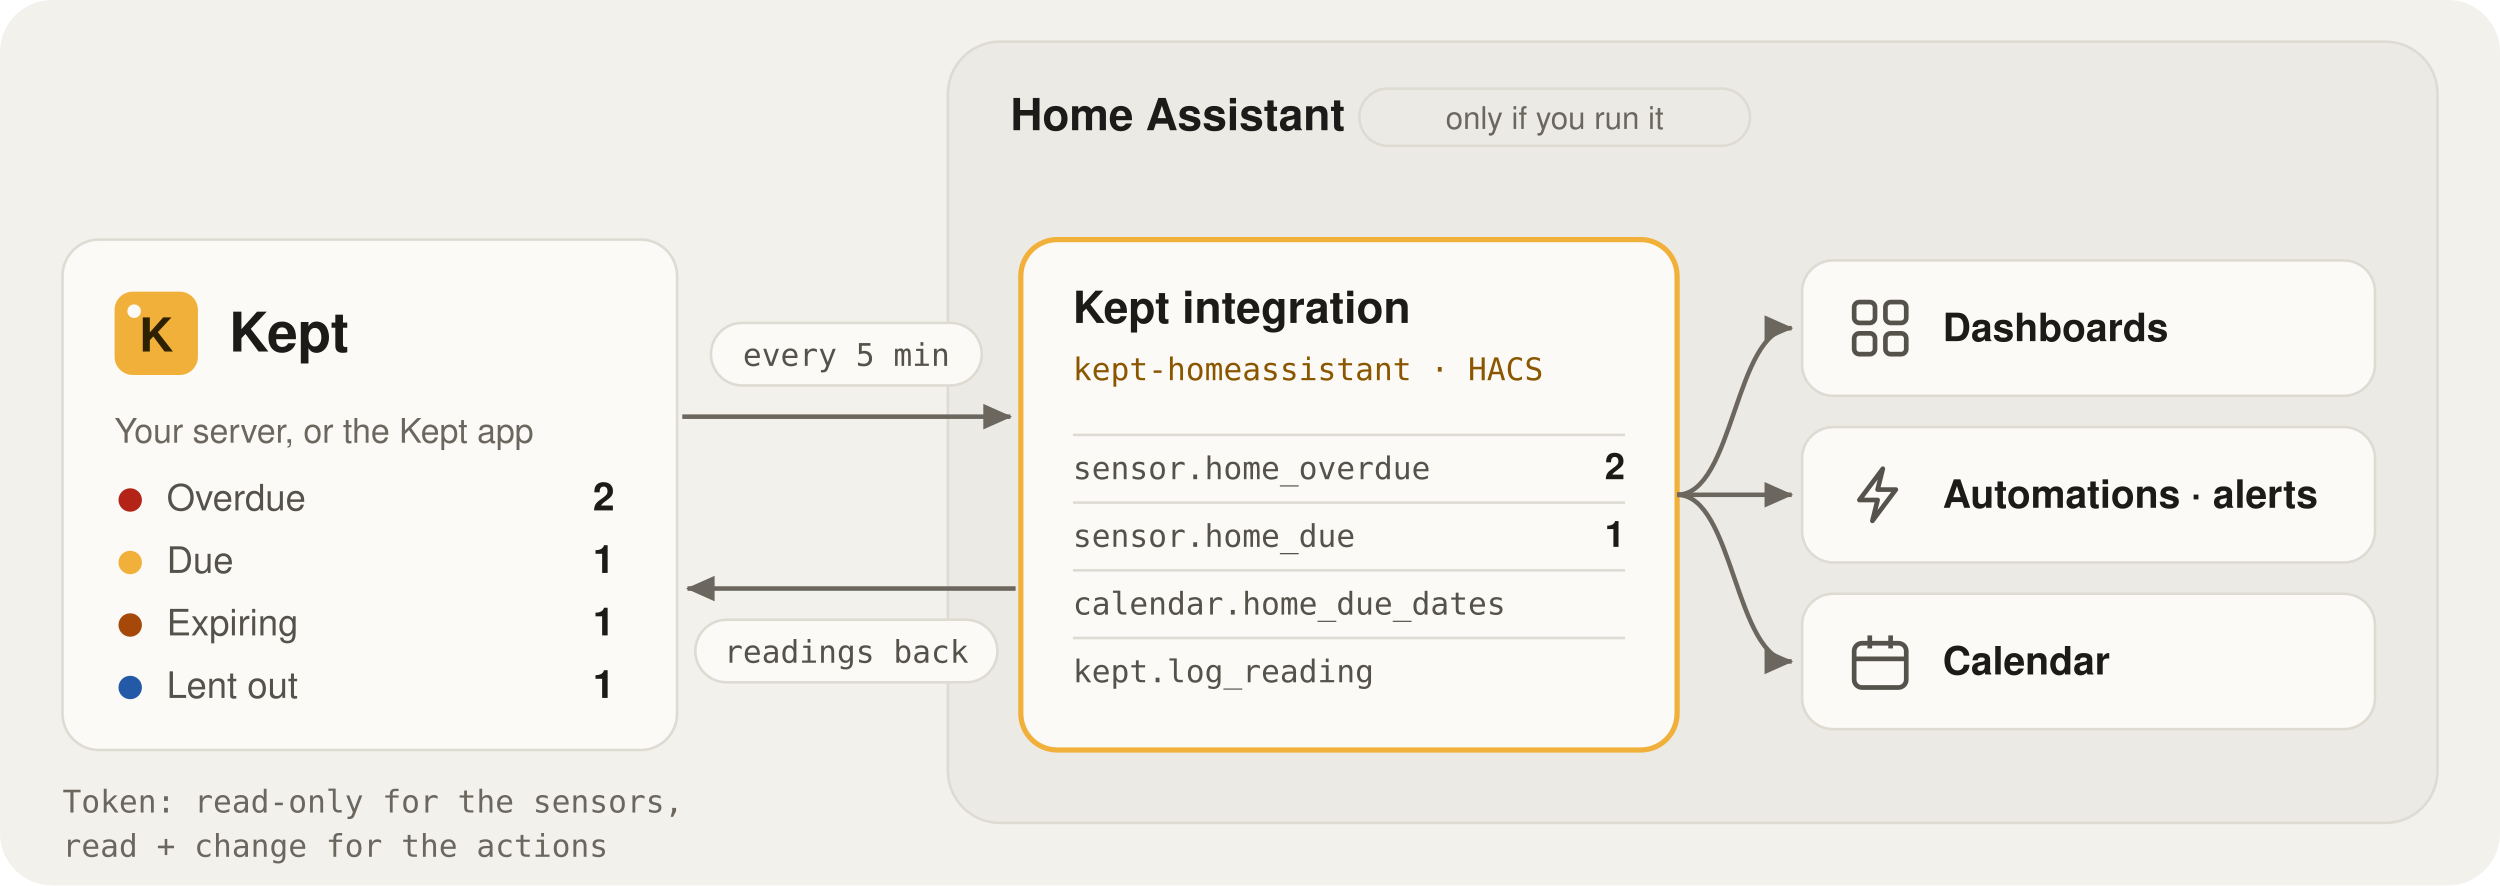
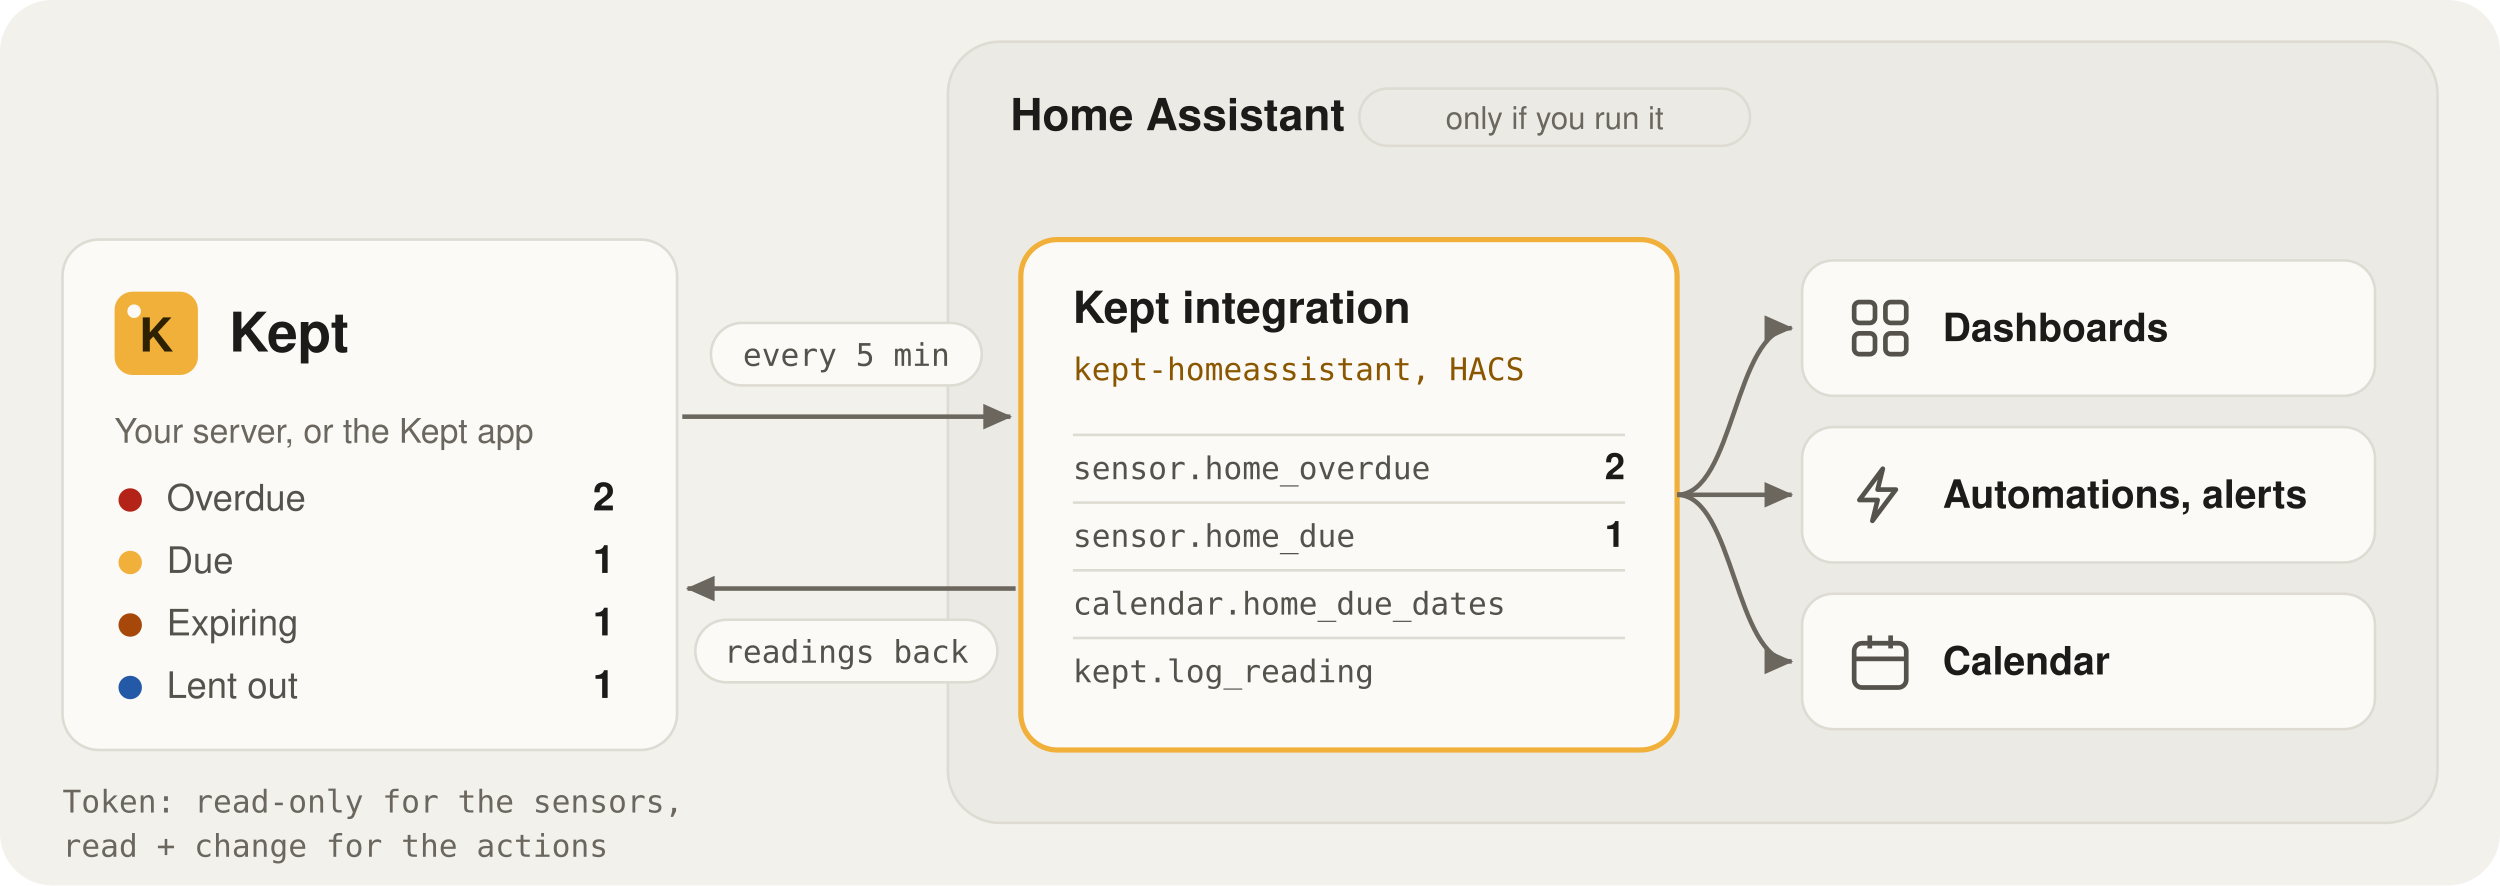
<svg xmlns="http://www.w3.org/2000/svg" width="960" height="340" viewBox="0 0 960 340" role="img" aria-label="Kept on your server, or as the Home Assistant app; the Kept integration inside Home Assistant reads it every 5 minutes and sends readings back; it feeds dashboards, automations and the calendar">
  <defs>
    <marker id="alight" viewBox="0 0 10 10" refX="8.5" refY="5" markerWidth="7" markerHeight="7" orient="auto-start-reverse">
      <path d="M0 1L9 5L0 9z" fill="#6B675F" />
    </marker>
  </defs>
  <rect width="960" height="340" rx="20" fill="#F2F1EC" />
  <rect x="24" y="92" width="236" height="196" rx="14" fill="#FBFAF7" stroke="#DEDBD3" stroke-width="1" />
  <rect x="44" y="112" width="32" height="32" rx="7" fill="#F0B03A" />
  <circle cx="51.5" cy="119.5" r="2.6" fill="#FBFAF7" />
  <text x="60" y="135" font-family="'IBM Plex Sans',-apple-system,BlinkMacSystemFont,'Segoe UI',Helvetica,Arial,sans-serif" font-size="18" font-weight="700" fill="#2E2100" text-anchor="middle">K</text>
  <text x="88" y="135" font-family="'IBM Plex Sans',-apple-system,BlinkMacSystemFont,'Segoe UI',Helvetica,Arial,sans-serif" font-size="21" font-weight="700" fill="#1C1B19" text-anchor="start">Kept</text>
  <text x="44" y="170" font-family="'IBM Plex Sans',-apple-system,BlinkMacSystemFont,'Segoe UI',Helvetica,Arial,sans-serif" font-size="13" font-weight="500" fill="#6B675F" text-anchor="start">Your server, or the Kept app</text>
  <circle cx="50" cy="192" r="4.5" fill="#B42318" />
  <text x="64" y="196" font-family="'IBM Plex Sans',-apple-system,BlinkMacSystemFont,'Segoe UI',Helvetica,Arial,sans-serif" font-size="14" font-weight="500" fill="#55524C" text-anchor="start">Overdue</text>
  <text x="236" y="196" font-family="'IBM Plex Sans',-apple-system,BlinkMacSystemFont,'Segoe UI',Helvetica,Arial,sans-serif" font-size="15" font-weight="700" fill="#1C1B19" text-anchor="end">2</text>
  <circle cx="50" cy="216" r="4.5" fill="#F0B03A" />
  <text x="64" y="220" font-family="'IBM Plex Sans',-apple-system,BlinkMacSystemFont,'Segoe UI',Helvetica,Arial,sans-serif" font-size="14" font-weight="500" fill="#55524C" text-anchor="start">Due</text>
  <text x="236" y="220" font-family="'IBM Plex Sans',-apple-system,BlinkMacSystemFont,'Segoe UI',Helvetica,Arial,sans-serif" font-size="15" font-weight="700" fill="#1C1B19" text-anchor="end">1</text>
  <circle cx="50" cy="240" r="4.5" fill="#A6480A" />
  <text x="64" y="244" font-family="'IBM Plex Sans',-apple-system,BlinkMacSystemFont,'Segoe UI',Helvetica,Arial,sans-serif" font-size="14" font-weight="500" fill="#55524C" text-anchor="start">Expiring</text>
  <text x="236" y="244" font-family="'IBM Plex Sans',-apple-system,BlinkMacSystemFont,'Segoe UI',Helvetica,Arial,sans-serif" font-size="15" font-weight="700" fill="#1C1B19" text-anchor="end">1</text>
  <circle cx="50" cy="264" r="4.5" fill="#2459A8" />
  <text x="64" y="268" font-family="'IBM Plex Sans',-apple-system,BlinkMacSystemFont,'Segoe UI',Helvetica,Arial,sans-serif" font-size="14" font-weight="500" fill="#55524C" text-anchor="start">Lent out</text>
  <text x="236" y="268" font-family="'IBM Plex Sans',-apple-system,BlinkMacSystemFont,'Segoe UI',Helvetica,Arial,sans-serif" font-size="15" font-weight="700" fill="#1C1B19" text-anchor="end">1</text>
  <rect x="364" y="16" width="572" height="300" rx="20" fill="#ECEAE4" stroke="#DEDBD3" stroke-width="1" />
  <text x="388" y="50" font-family="'IBM Plex Sans',-apple-system,BlinkMacSystemFont,'Segoe UI',Helvetica,Arial,sans-serif" font-size="17" font-weight="700" fill="#1C1B19" text-anchor="start">Home Assistant</text>
  <rect x="522" y="34" width="150" height="22" rx="11" fill="none" stroke="#DEDBD3" />
  <text x="597" y="49.5" font-family="'IBM Plex Sans',-apple-system,BlinkMacSystemFont,'Segoe UI',Helvetica,Arial,sans-serif" font-size="12" font-weight="500" fill="#6B675F" text-anchor="middle">only if you run it</text>
  <rect x="392" y="92" width="252" height="196" rx="14" fill="#FBFAF7" stroke="#F0B03A" stroke-width="2" />
  <text x="412" y="124" font-family="'IBM Plex Sans',-apple-system,BlinkMacSystemFont,'Segoe UI',Helvetica,Arial,sans-serif" font-size="17" font-weight="700" fill="#1C1B19" text-anchor="start">Kept integration</text>
-   <text x="412" y="146" font-family="'IBM Plex Mono',ui-monospace,SFMono-Regular,Menlo,monospace" font-size="12" font-weight="500" fill="#8A5700" text-anchor="start">kept-homeassistant · HACS</text>
+   <text x="412" y="146" font-family="'IBM Plex Mono',ui-monospace,SFMono-Regular,Menlo,monospace" font-size="12" font-weight="500" fill="#8A5700" text-anchor="start">kept-homeassistant, HACS</text>
  <path d="M412 167H624" stroke="#DEDBD3" />
  <text x="412" y="184" font-family="'IBM Plex Mono',ui-monospace,SFMono-Regular,Menlo,monospace" font-size="12" font-weight="500" fill="#55524C" text-anchor="start">sensor.home_overdue</text>
  <text x="624" y="184" font-family="'IBM Plex Sans',-apple-system,BlinkMacSystemFont,'Segoe UI',Helvetica,Arial,sans-serif" font-size="14" font-weight="700" fill="#1C1B19" text-anchor="end">2</text>
  <path d="M412 193H624" stroke="#DEDBD3" />
  <text x="412" y="210" font-family="'IBM Plex Mono',ui-monospace,SFMono-Regular,Menlo,monospace" font-size="12" font-weight="500" fill="#55524C" text-anchor="start">sensor.home_due</text>
  <text x="624" y="210" font-family="'IBM Plex Sans',-apple-system,BlinkMacSystemFont,'Segoe UI',Helvetica,Arial,sans-serif" font-size="14" font-weight="700" fill="#1C1B19" text-anchor="end">1</text>
  <path d="M412 219H624" stroke="#DEDBD3" />
  <text x="412" y="236" font-family="'IBM Plex Mono',ui-monospace,SFMono-Regular,Menlo,monospace" font-size="12" font-weight="500" fill="#55524C" text-anchor="start">calendar.home_due_dates</text>
  <path d="M412 245H624" stroke="#DEDBD3" />
  <text x="412" y="262" font-family="'IBM Plex Mono',ui-monospace,SFMono-Regular,Menlo,monospace" font-size="12" font-weight="500" fill="#55524C" text-anchor="start">kept.log_reading</text>
  <rect x="692" y="100" width="220" height="52" rx="12" fill="#FBFAF7" stroke="#DEDBD3" stroke-width="1" />
  <g transform="translate(712 116)">
    <g fill="none" stroke="#55524C" stroke-width="1.8">
      <rect x="0" y="0" width="8" height="8" rx="2" />
      <rect x="12" y="0" width="8" height="8" rx="2" />
      <rect x="0" y="12" width="8" height="8" rx="2" />
      <rect x="12" y="12" width="8" height="8" rx="2" />
    </g>
  </g>
  <text x="746" y="131" font-family="'IBM Plex Sans',-apple-system,BlinkMacSystemFont,'Segoe UI',Helvetica,Arial,sans-serif" font-size="15" font-weight="600" fill="#1C1B19" text-anchor="start">Dashboards</text>
  <path d="M644 190C666.0 190,666.0 126,688 126" stroke="#6B675F" stroke-width="1.75" fill="none" marker-end="url(#alight)" />
  <rect x="692" y="164" width="220" height="52" rx="12" fill="#FBFAF7" stroke="#DEDBD3" stroke-width="1" />
  <g transform="translate(712 180)">
    <path d="M11 0L2 12h7l-2 8 9-12H9z" fill="none" stroke="#55524C" stroke-width="1.8" stroke-linejoin="round" />
  </g>
-   <text x="746" y="195" font-family="'IBM Plex Sans',-apple-system,BlinkMacSystemFont,'Segoe UI',Helvetica,Arial,sans-serif" font-size="15" font-weight="600" fill="#1C1B19" text-anchor="start">Automations · alerts</text>
+   <text x="746" y="195" font-family="'IBM Plex Sans',-apple-system,BlinkMacSystemFont,'Segoe UI',Helvetica,Arial,sans-serif" font-size="15" font-weight="600" fill="#1C1B19" text-anchor="start">Automations, alerts</text>
  <path d="M644 190C666.0 190,666.0 190,688 190" stroke="#6B675F" stroke-width="1.75" fill="none" marker-end="url(#alight)" />
  <rect x="692" y="228" width="220" height="52" rx="12" fill="#FBFAF7" stroke="#DEDBD3" stroke-width="1" />
  <g transform="translate(712 244)">
    <g fill="none" stroke="#55524C" stroke-width="1.8">
      <rect x="0" y="3" width="20" height="17" rx="3" />
      <path d="M0 9h20M6 0v5M14 0v5" />
    </g>
  </g>
  <text x="746" y="259" font-family="'IBM Plex Sans',-apple-system,BlinkMacSystemFont,'Segoe UI',Helvetica,Arial,sans-serif" font-size="15" font-weight="600" fill="#1C1B19" text-anchor="start">Calendar</text>
  <path d="M644 190C666.0 190,666.0 254,688 254" stroke="#6B675F" stroke-width="1.75" fill="none" marker-end="url(#alight)" />
  <path d="M262 160H388" stroke="#6B675F" stroke-width="1.75" fill="none" marker-end="url(#alight)" />
  <rect x="273.0" y="124" width="104" height="24" rx="12" fill="#FBFAF7" stroke="#DEDBD3" />
  <text x="325" y="140.5" font-family="'IBM Plex Mono',ui-monospace,SFMono-Regular,Menlo,monospace" font-size="12" font-weight="500" fill="#55524C" text-anchor="middle">every 5 min</text>
  <path d="M390 226H264" stroke="#6B675F" stroke-width="1.75" fill="none" marker-end="url(#alight)" />
  <rect x="267.0" y="238" width="116" height="24" rx="12" fill="#FBFAF7" stroke="#DEDBD3" />
  <text x="325" y="254.5" font-family="'IBM Plex Mono',ui-monospace,SFMono-Regular,Menlo,monospace" font-size="12" font-weight="500" fill="#55524C" text-anchor="middle">readings back</text>
  <text x="24" y="312" font-family="'IBM Plex Mono',ui-monospace,SFMono-Regular,Menlo,monospace" font-size="12" font-weight="500" fill="#6B675F" text-anchor="start">Token: read-only for the sensors,</text>
  <text x="24" y="329" font-family="'IBM Plex Mono',ui-monospace,SFMono-Regular,Menlo,monospace" font-size="12" font-weight="500" fill="#6B675F" text-anchor="start">read + change for the actions</text>
</svg>
